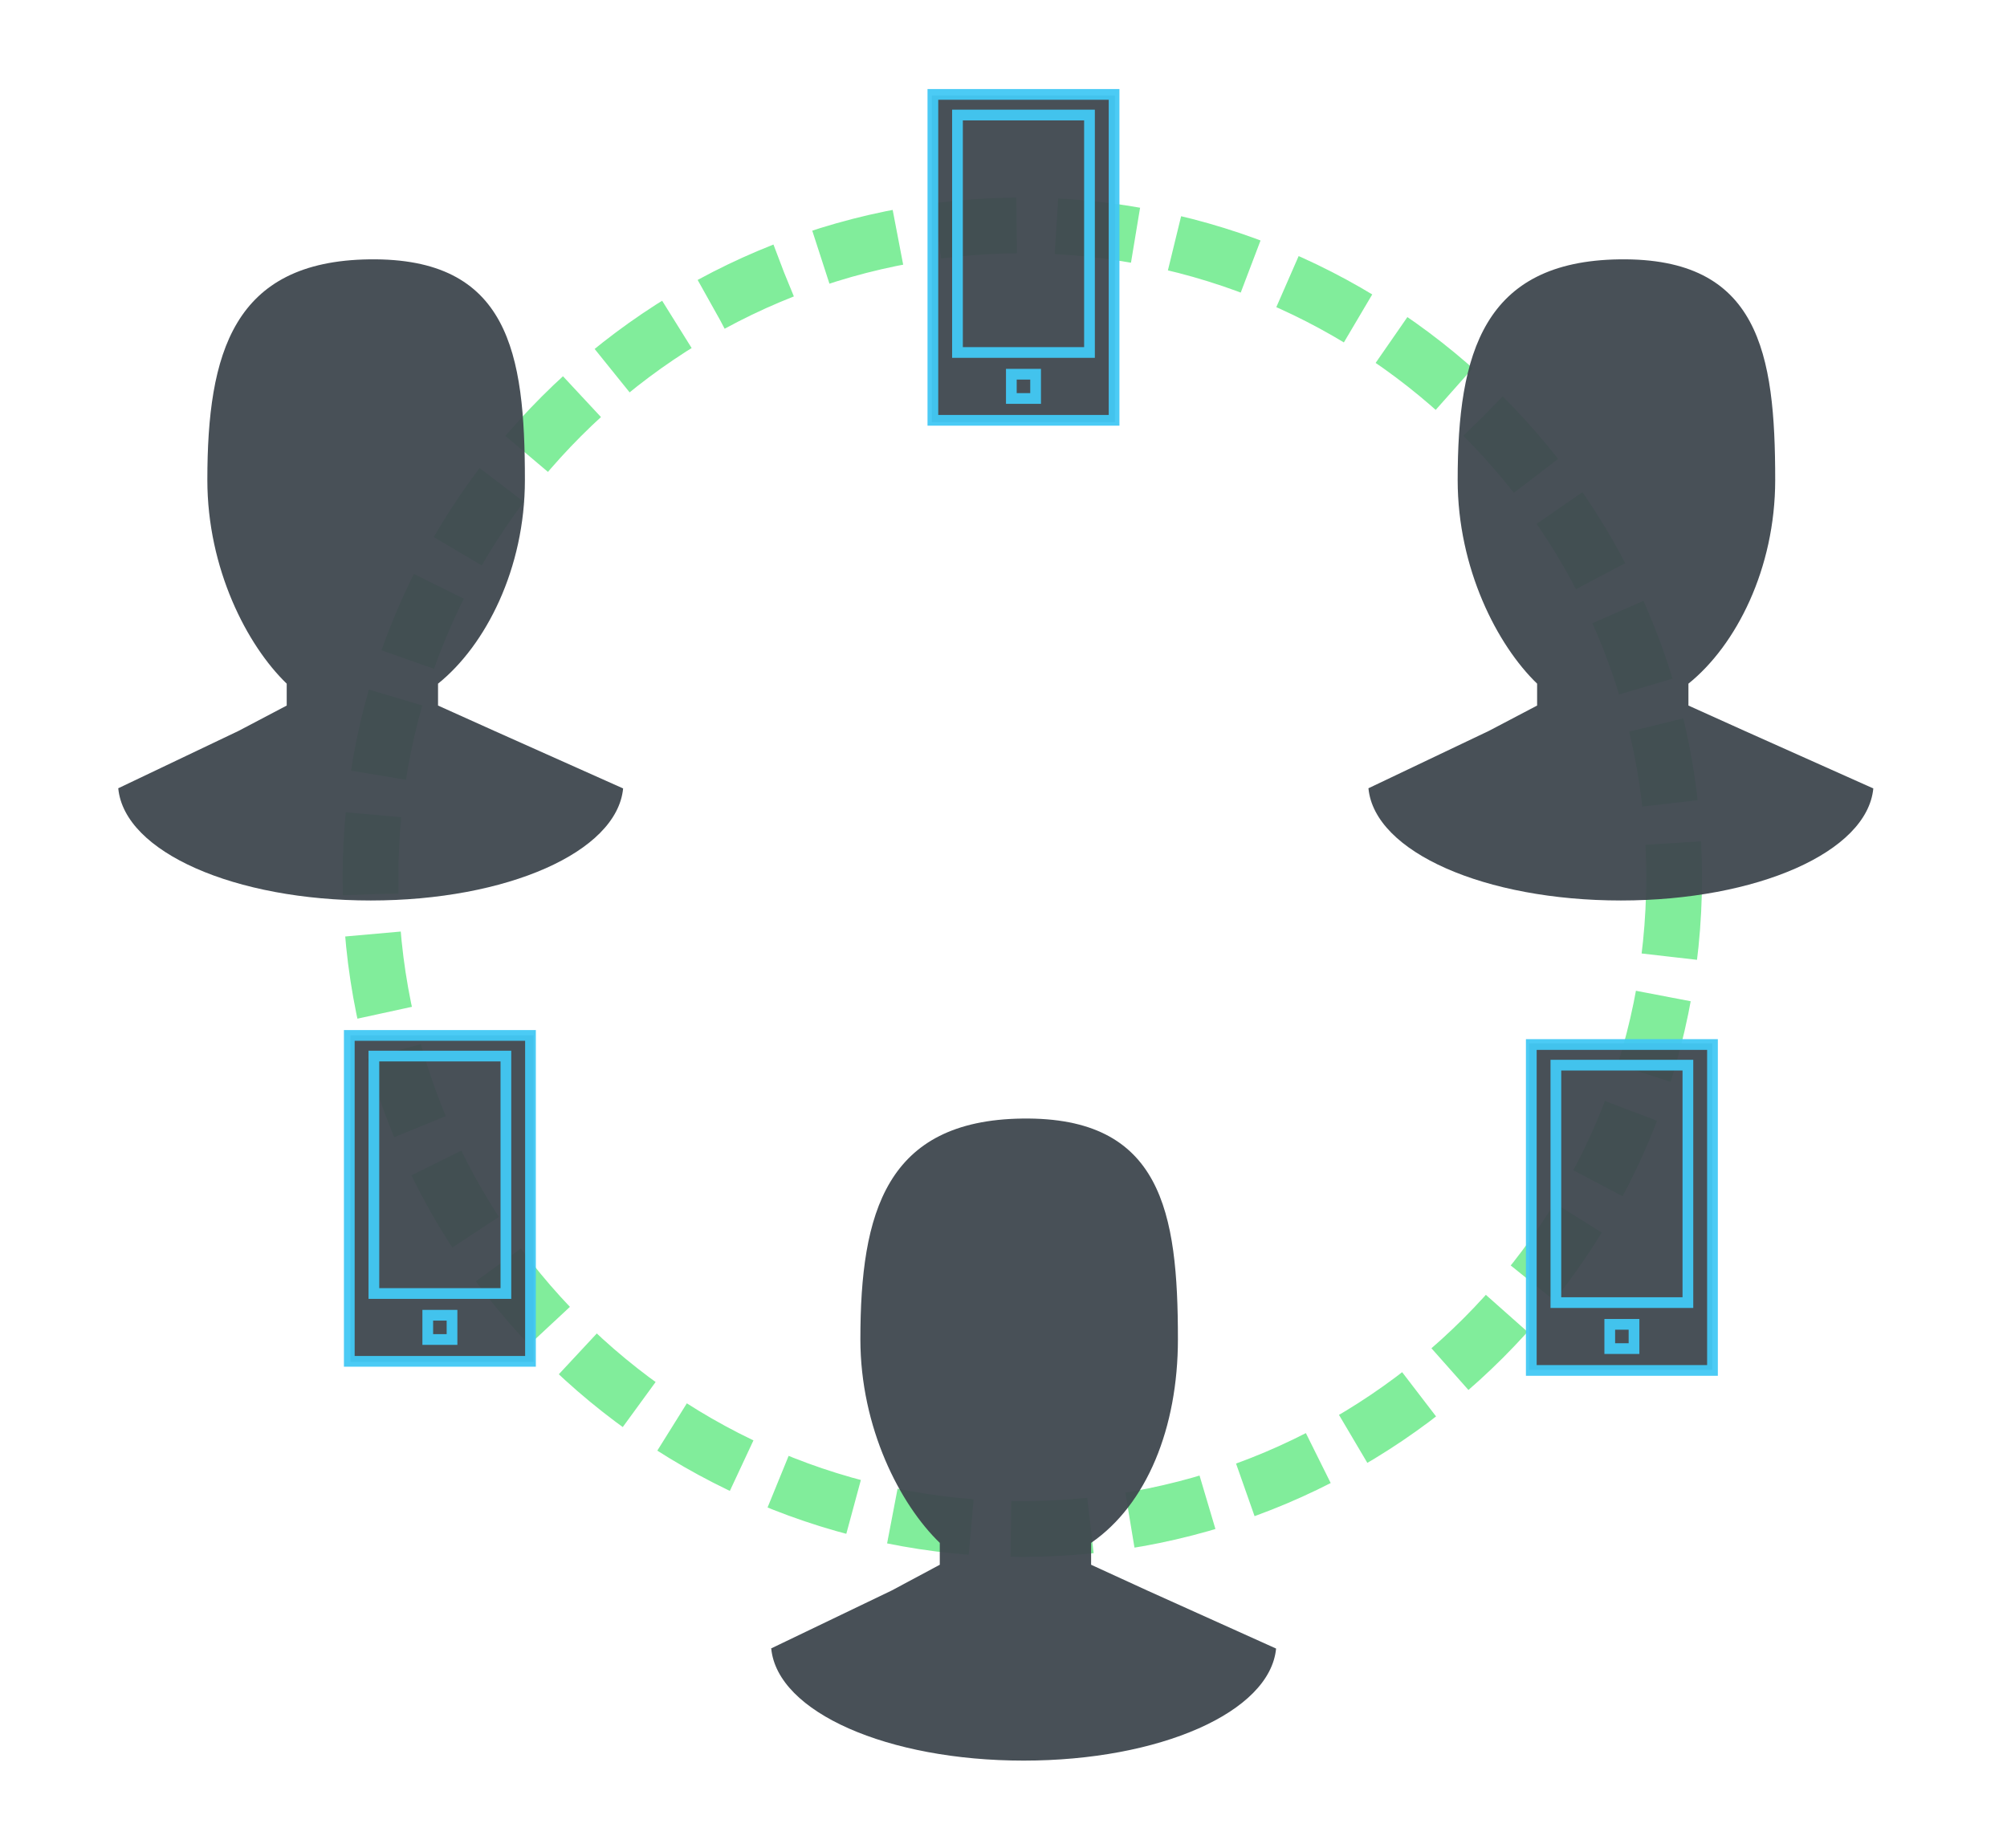
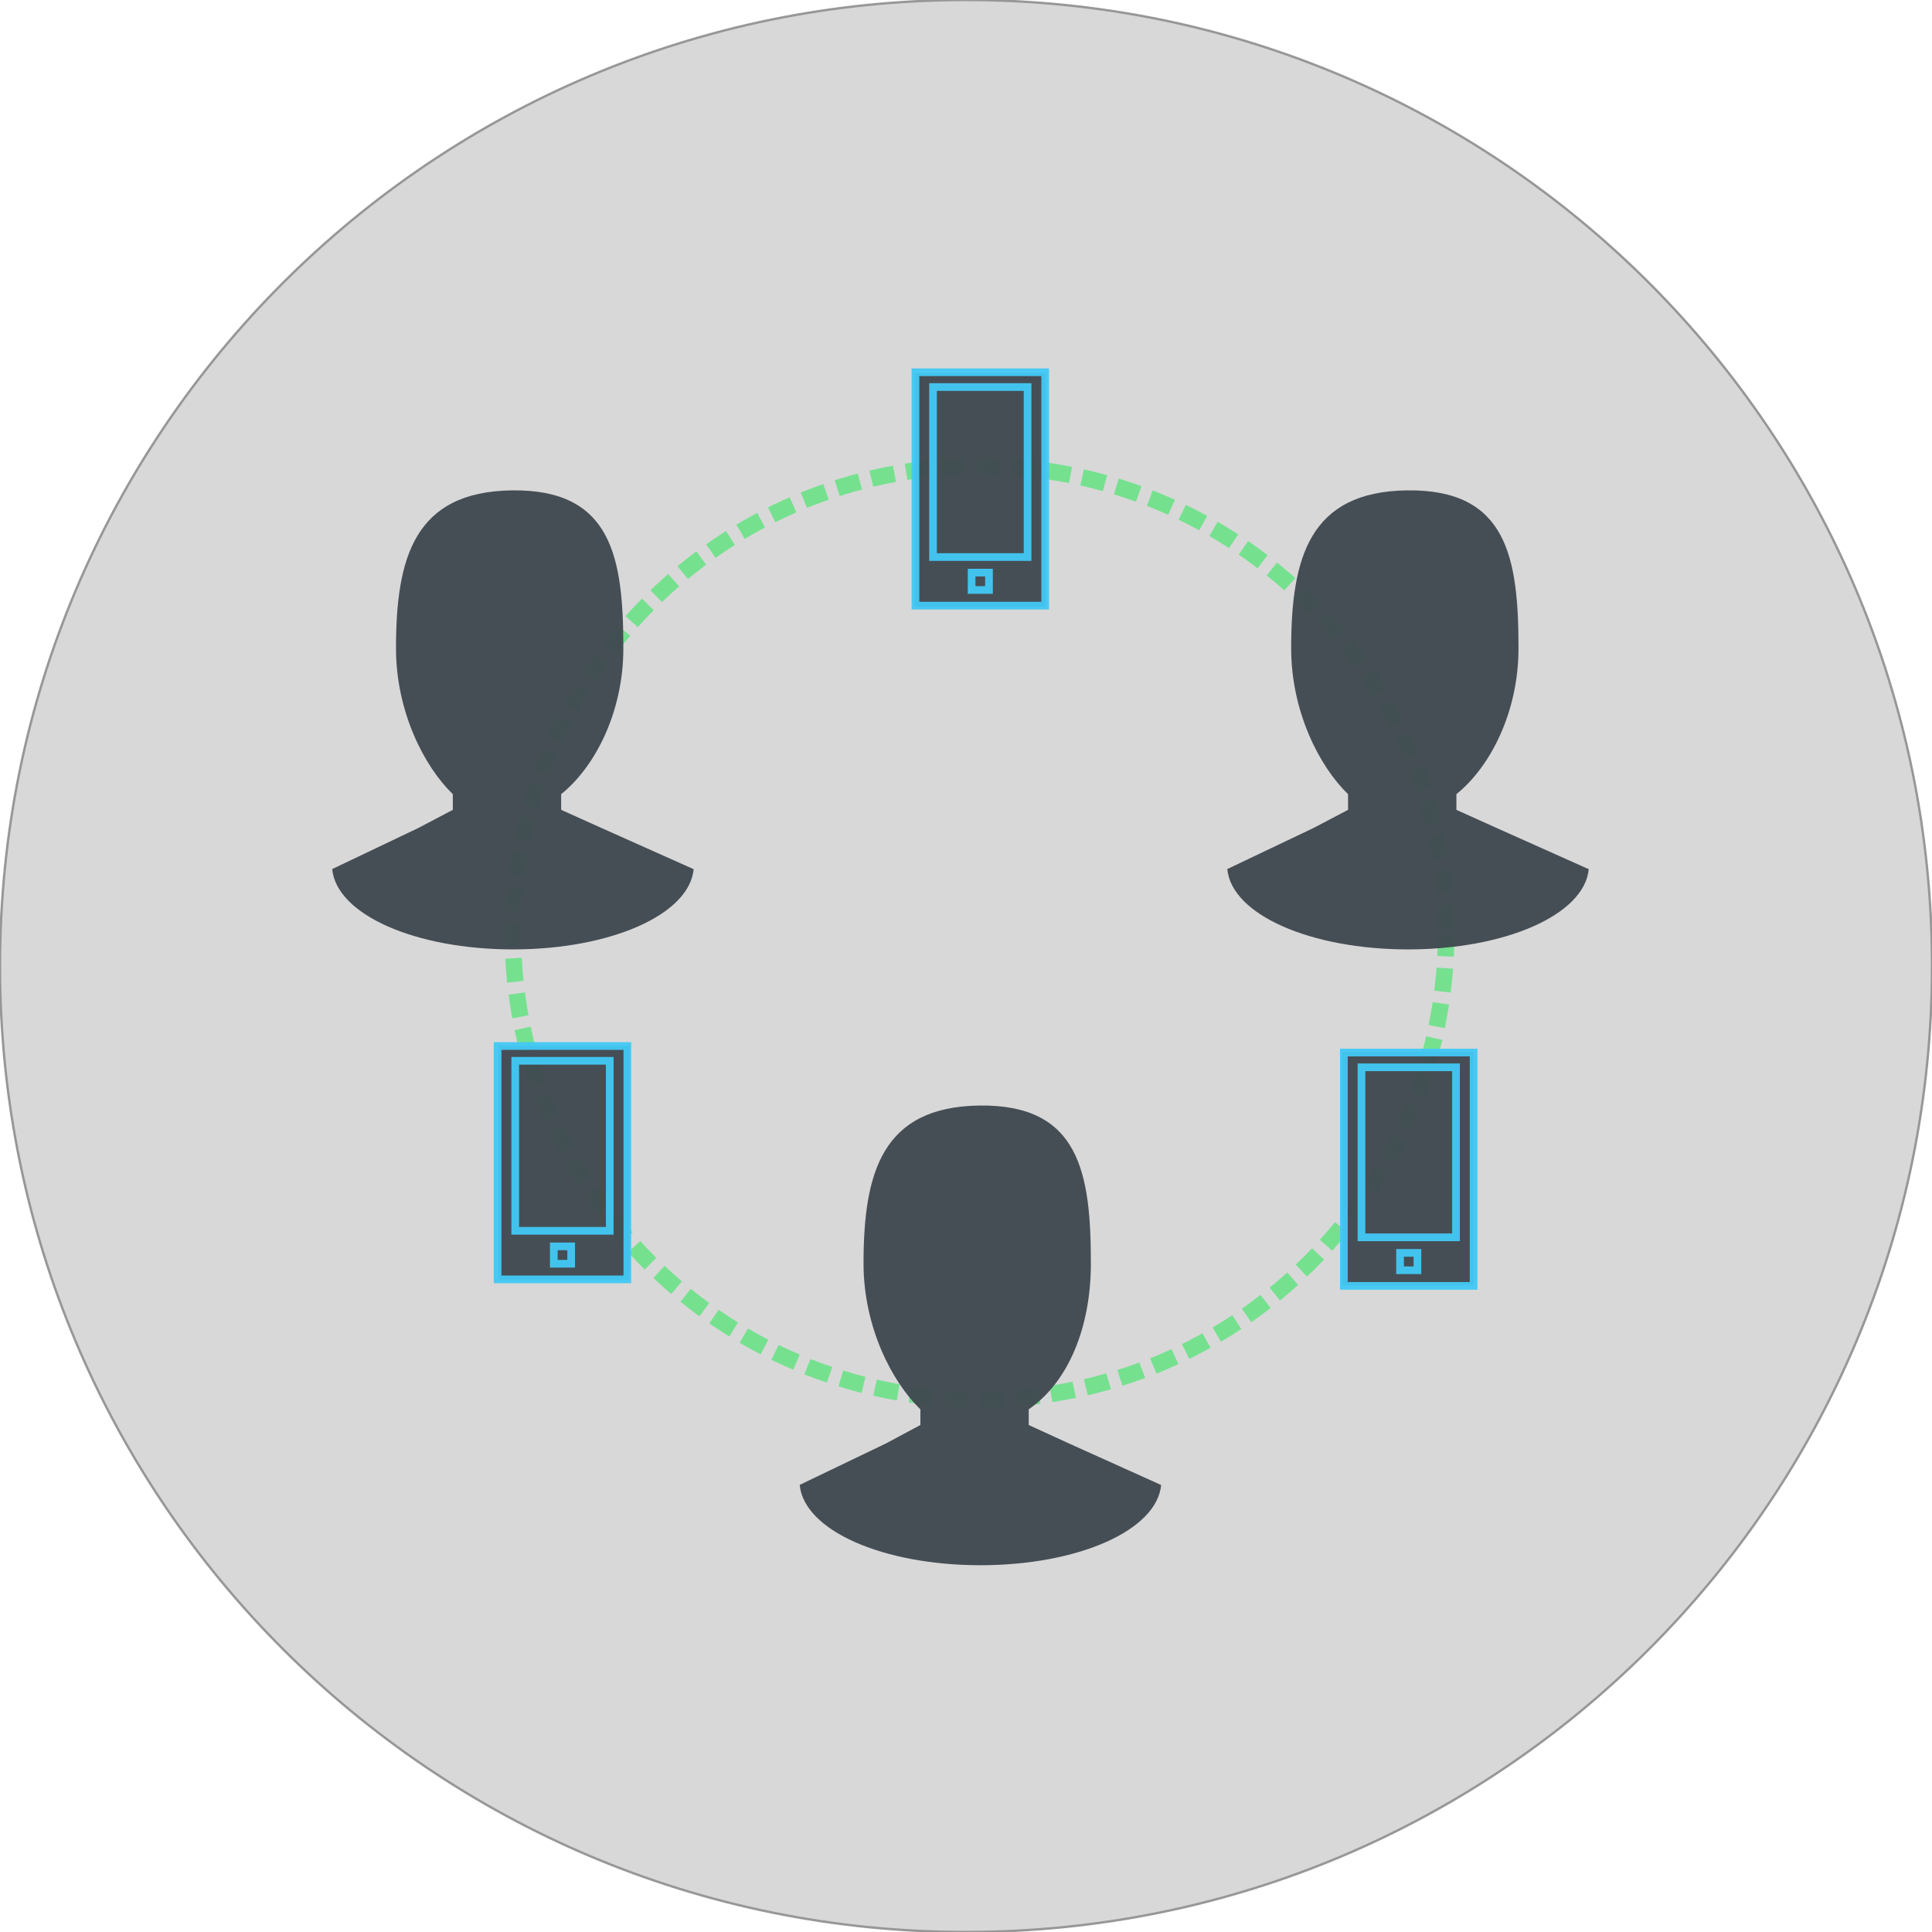
- <svg xmlns="http://www.w3.org/2000/svg" version="1.1" id="Layer_1" x="0px" y="0px" viewBox="0 0 252 231.957" style="enable-background:new 0 0 252 231.957;" xml:space="preserve">
-   <style type="text/css">
- 
- 	.st0{fill:#3F474F;stroke:#42C8F4;stroke-width:0;stroke-miterlimit:10; opacity:0.95;}
- 	.st1{fill:none;stroke:#4CE570;stroke-width:7;stroke-miterlimit:10;  stroke-dasharray: 10 5; opacity:0.7;}
- 	.st2{fill:#3F474F; opacity:0.95;}
- 	.st3{fill:#42C8F4; opacity:0.95;}
- 
- </style>
+ <svg xmlns="http://www.w3.org/2000/svg" version="1.1" id="Layer_1" x="0px" y="0px" viewBox="71 -129 818 818" enable-background="new 71 -129 818 818" xml:space="preserve">
+   <circle fill="#D8D8D8" stroke="#979797" stroke-miterlimit="10" cx="480" cy="280" r="409" />
  <g>
-     <circle class="st1" cx="128.364" cy="110.145" r="81.842" />
-     <path class="st0" d="M62.063,91.771L55,88.592v-2.749c6-4.823,10.907-14.458,10.907-25.574c0-15.938-2.007-27.941-19.548-27.704   C29.281,32.798,26.035,44.331,26.035,60.27C26.035,71.385,31,81.02,36,85.843v2.749l-6.04,3.179L14.801,99h0.051   c0.773,8,14.642,14.068,31.694,14.068c17.05,0,30.921-6.068,31.693-14.068h0.003L62.063,91.771z" />
-     <path class="st0" d="M219.05,91.771L212,88.592v-2.749c6-4.823,10.895-14.458,10.895-25.574c0-15.938-2.014-27.941-19.555-27.704   c-17.078,0.232-20.314,11.766-20.314,27.704c0,11.116,4.975,20.75,9.975,25.574v2.749l-6.053,3.179L171.775,99h0.051   c0.773,8,14.643,14.068,31.695,14.068c17.05,0,30.921-6.068,31.693-14.068h0.003L219.05,91.771z" />
-     <path class="st0" d="M144.056,199.713L137,196.477v-2.749c7-4.823,10.9-14.458,10.9-25.573c0-15.938-2.012-27.941-19.552-27.705   c-17.079,0.232-20.318,11.767-20.318,27.705c0,11.115,4.97,20.75,9.97,25.573v2.749l-6.047,3.236L96.787,207h0.051   c0.773,8,14.642,14.068,31.695,14.068c17.05,0,30.921-6.068,31.693-14.068h0.003L144.056,199.713z" />
+     <circle opacity="0.7" fill="none" stroke="#4CE570" stroke-width="7" stroke-miterlimit="10" stroke-dasharray="10,5" enable-background="new    " cx="485.707" cy="265.917" r="197.586" />
+     <path opacity="0.95" fill="#3F474F" enable-background="new    " d="M325.641,221.557l-17.052-7.675v-6.637   c14.485-11.644,26.332-34.905,26.332-61.742c0-38.478-4.845-67.457-47.193-66.884c-41.23,0.562-49.067,28.406-49.067,66.887   c0,26.834,11.986,50.095,24.058,61.739v6.637l-14.582,7.675l-36.597,17.453h0.123c1.866,19.314,35.349,33.963,76.517,33.963   c41.163,0,74.651-14.649,76.515-33.963h0.007L325.641,221.557z" />
+     <path opacity="0.95" fill="#3F474F" enable-background="new    " d="M704.646,221.557l-17.021-7.675v-6.637   c14.485-11.644,26.303-34.905,26.303-61.742c0-38.478-4.862-67.457-47.21-66.884c-41.23,0.56-49.043,28.406-49.043,66.884   c0,26.837,12.011,50.096,24.082,61.742v6.637l-14.613,7.675l-36.632,17.453h0.123c1.866,19.314,35.352,33.963,76.52,33.963   c41.163,0,74.65-14.649,76.515-33.963h0.007L704.646,221.557z" />
+     <path opacity="0.95" fill="#3F474F" enable-background="new    " d="M523.592,482.155l-17.035-7.812v-6.637   c16.899-11.644,26.315-34.905,26.315-61.739c0-38.479-4.857-67.456-47.203-66.887c-41.233,0.561-49.053,28.408-49.053,66.887   c0,26.834,11.999,50.096,24.069,61.739v6.637l-14.599,7.812l-36.614,17.593h0.123c1.866,19.313,35.35,33.963,76.52,33.963   c41.163,0,74.65-14.649,76.515-33.963h0.007L523.592,482.155z" />
    <g>
-       <rect x="192" y="131" class="st2" width="23" height="41" />
+       <rect x="639.34" y="316.266" opacity="0.95" fill="#3F474F" enable-background="new    " width="55.527" height="98.983" />
      <g>
-         <path class="st3" d="M191.596,130.48v42.27h24.098v-42.27H191.596z M214.347,171.403h-21.403v-39.575h21.403V171.403z" />
-         <path class="st3" d="M212.606,133.072h-17.923v31.16h17.923V133.072z M211.26,162.886H196.03v-28.468h15.229V162.886z" />
-         <path class="st3" d="M201.449,170.009h4.392v-4.393h-4.392V170.009z M202.795,166.962h1.699v1.7h-1.699V166.962z" />
+         <path opacity="0.95" fill="#42C8F4" enable-background="new    " d="M638.364,315.01v102.051h58.179V315.01H638.364z      M693.291,413.808h-51.672v-95.543h51.672V413.808z" />
+         <path opacity="0.95" fill="#42C8F4" enable-background="new    " d="M689.088,321.268h-43.271v75.228h43.271V321.268z      M685.838,393.246h-36.769v-68.729h36.767v68.729H685.838z" />
+         <path opacity="0.95" fill="#42C8F4" enable-background="new    " d="M662.152,410.442h10.604v-10.605h-10.604V410.442z      M665.401,403.087h4.103v4.104h-4.103V403.087z" />
      </g>
    </g>
    <g>
-       <rect x="44" y="130" class="st2" width="23" height="41" />
+       <rect x="282.032" y="313.852" opacity="0.95" fill="#3F474F" enable-background="new    " width="55.527" height="98.983" />
      <g>
-         <path class="st3" d="M43.184,129.339v42.27h24.097v-42.27H43.184z M65.935,170.262H44.531v-39.575h21.404V170.262z" />
-         <path class="st3" d="M64.194,131.931H46.271v31.16h17.923V131.931z M62.848,161.744H47.618v-28.468h15.229V161.744z" />
-         <path class="st3" d="M53.037,168.867h4.392v-4.393h-4.392V168.867z M54.383,165.82h1.7v1.699h-1.7V165.82z" />
+         <path opacity="0.95" fill="#42C8F4" enable-background="new    " d="M280.062,312.256v102.05h58.176v-102.05H280.062z      M334.989,411.054h-51.674V315.51h51.674V411.054z" />
+         <path opacity="0.95" fill="#42C8F4" enable-background="new    " d="M330.786,318.514h-43.271v75.228h43.271V318.514z      M327.536,390.489h-36.769v-68.729h36.767v68.729H327.536z" />
+         <path opacity="0.95" fill="#42C8F4" enable-background="new    " d="M303.85,407.686h10.604V397.08H303.85V407.686z      M307.099,400.329h4.104v4.103h-4.104V400.329z" />
      </g>
    </g>
    <g>
-       <rect x="117" y="12" class="st2" width="23" height="41" />
+       <rect x="458.271" y="28.971" opacity="0.95" fill="#3F474F" enable-background="new    " width="55.528" height="98.984" />
      <g>
-         <path class="st3" d="M116.46,11.18v42.269h24.097V11.18H116.46z M139.211,52.103h-21.405V12.527h21.405V52.103z" />
-         <path class="st3" d="M137.47,13.771h-17.922v31.16h17.922V13.771z M136.123,43.585h-15.229V15.118h15.229V43.585z" />
-         <path class="st3" d="M126.312,50.708h4.393v-4.393h-4.393V50.708z M127.658,47.661h1.699v1.7h-1.699V47.661z" />
+         <path opacity="0.95" fill="#42C8F4" enable-background="new    " d="M456.968,26.991v102.047h58.177V26.991H456.968z      M511.895,125.789h-51.677V30.243h51.677V125.789z" />
+         <path opacity="0.95" fill="#42C8F4" enable-background="new    " d="M507.691,33.247h-43.268v75.228h43.268V33.247z      M504.439,105.225h-36.767V36.499h36.767V105.225z" />
+         <path opacity="0.95" fill="#42C8F4" enable-background="new    " d="M480.753,122.421h10.606v-10.606h-10.606V122.421     L480.753,122.421z M484.003,115.065h4.102v4.104h-4.102V115.065z" />
      </g>
    </g>
  </g>
</svg>
